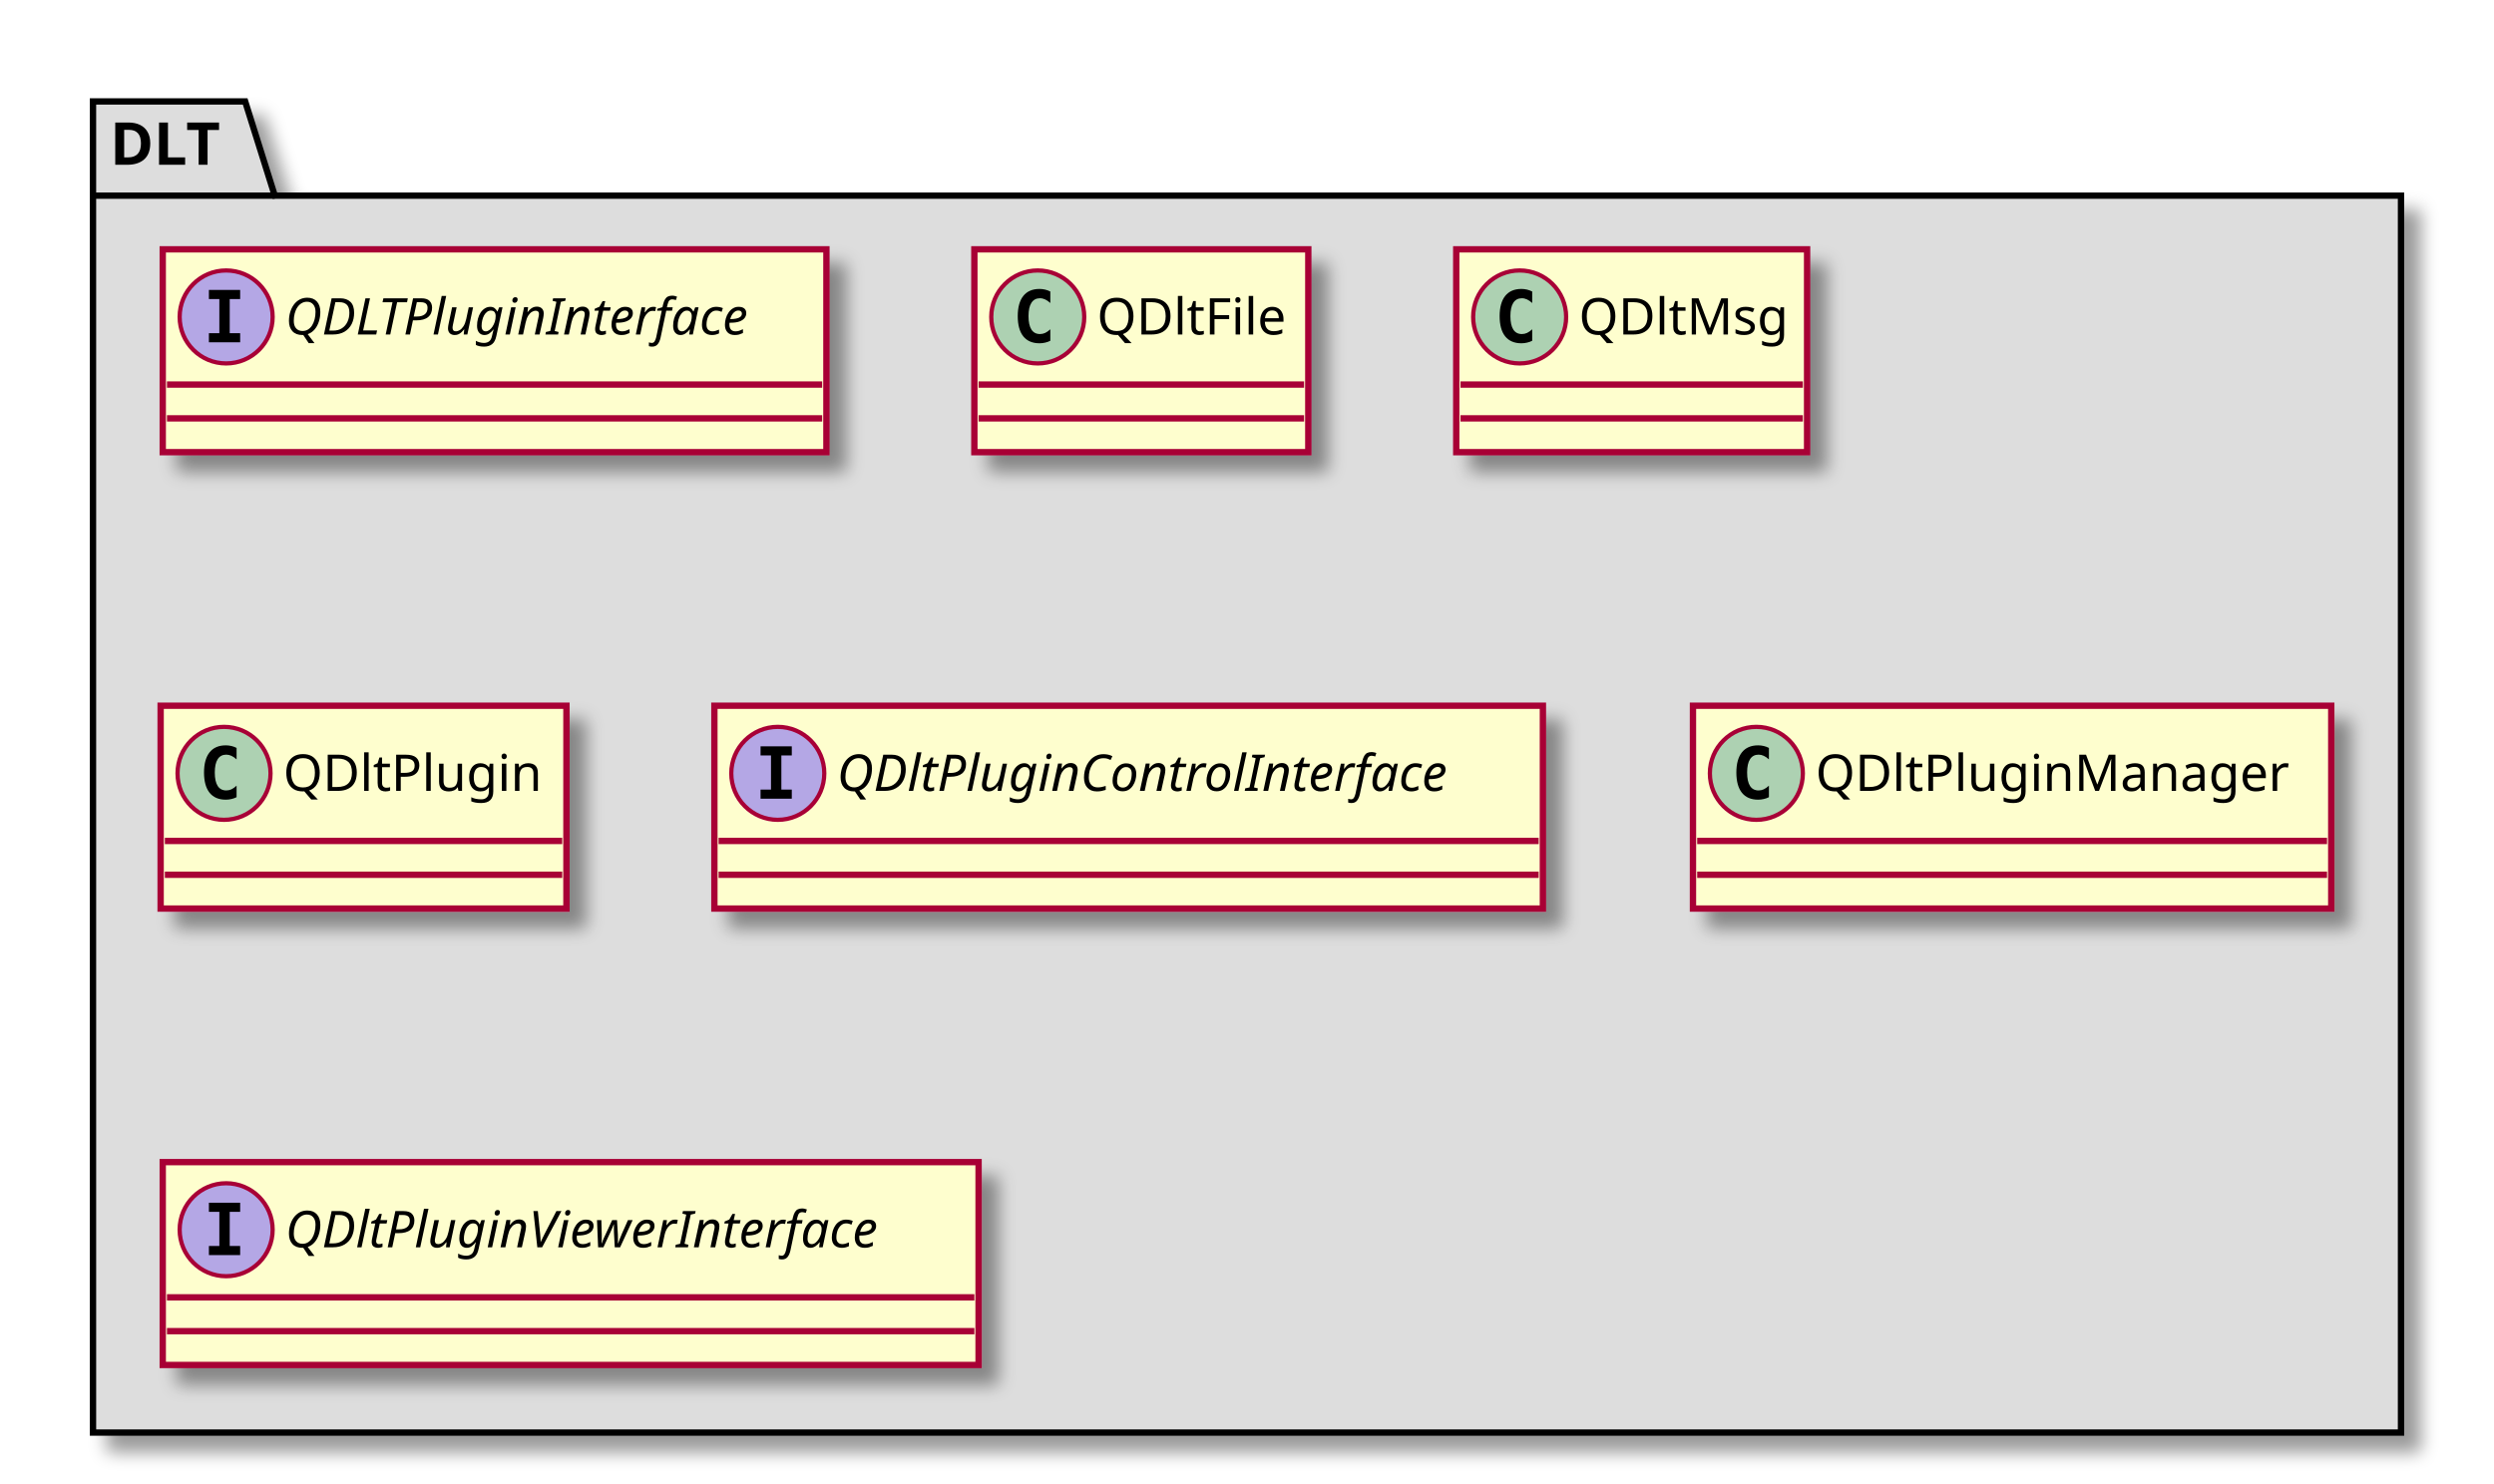
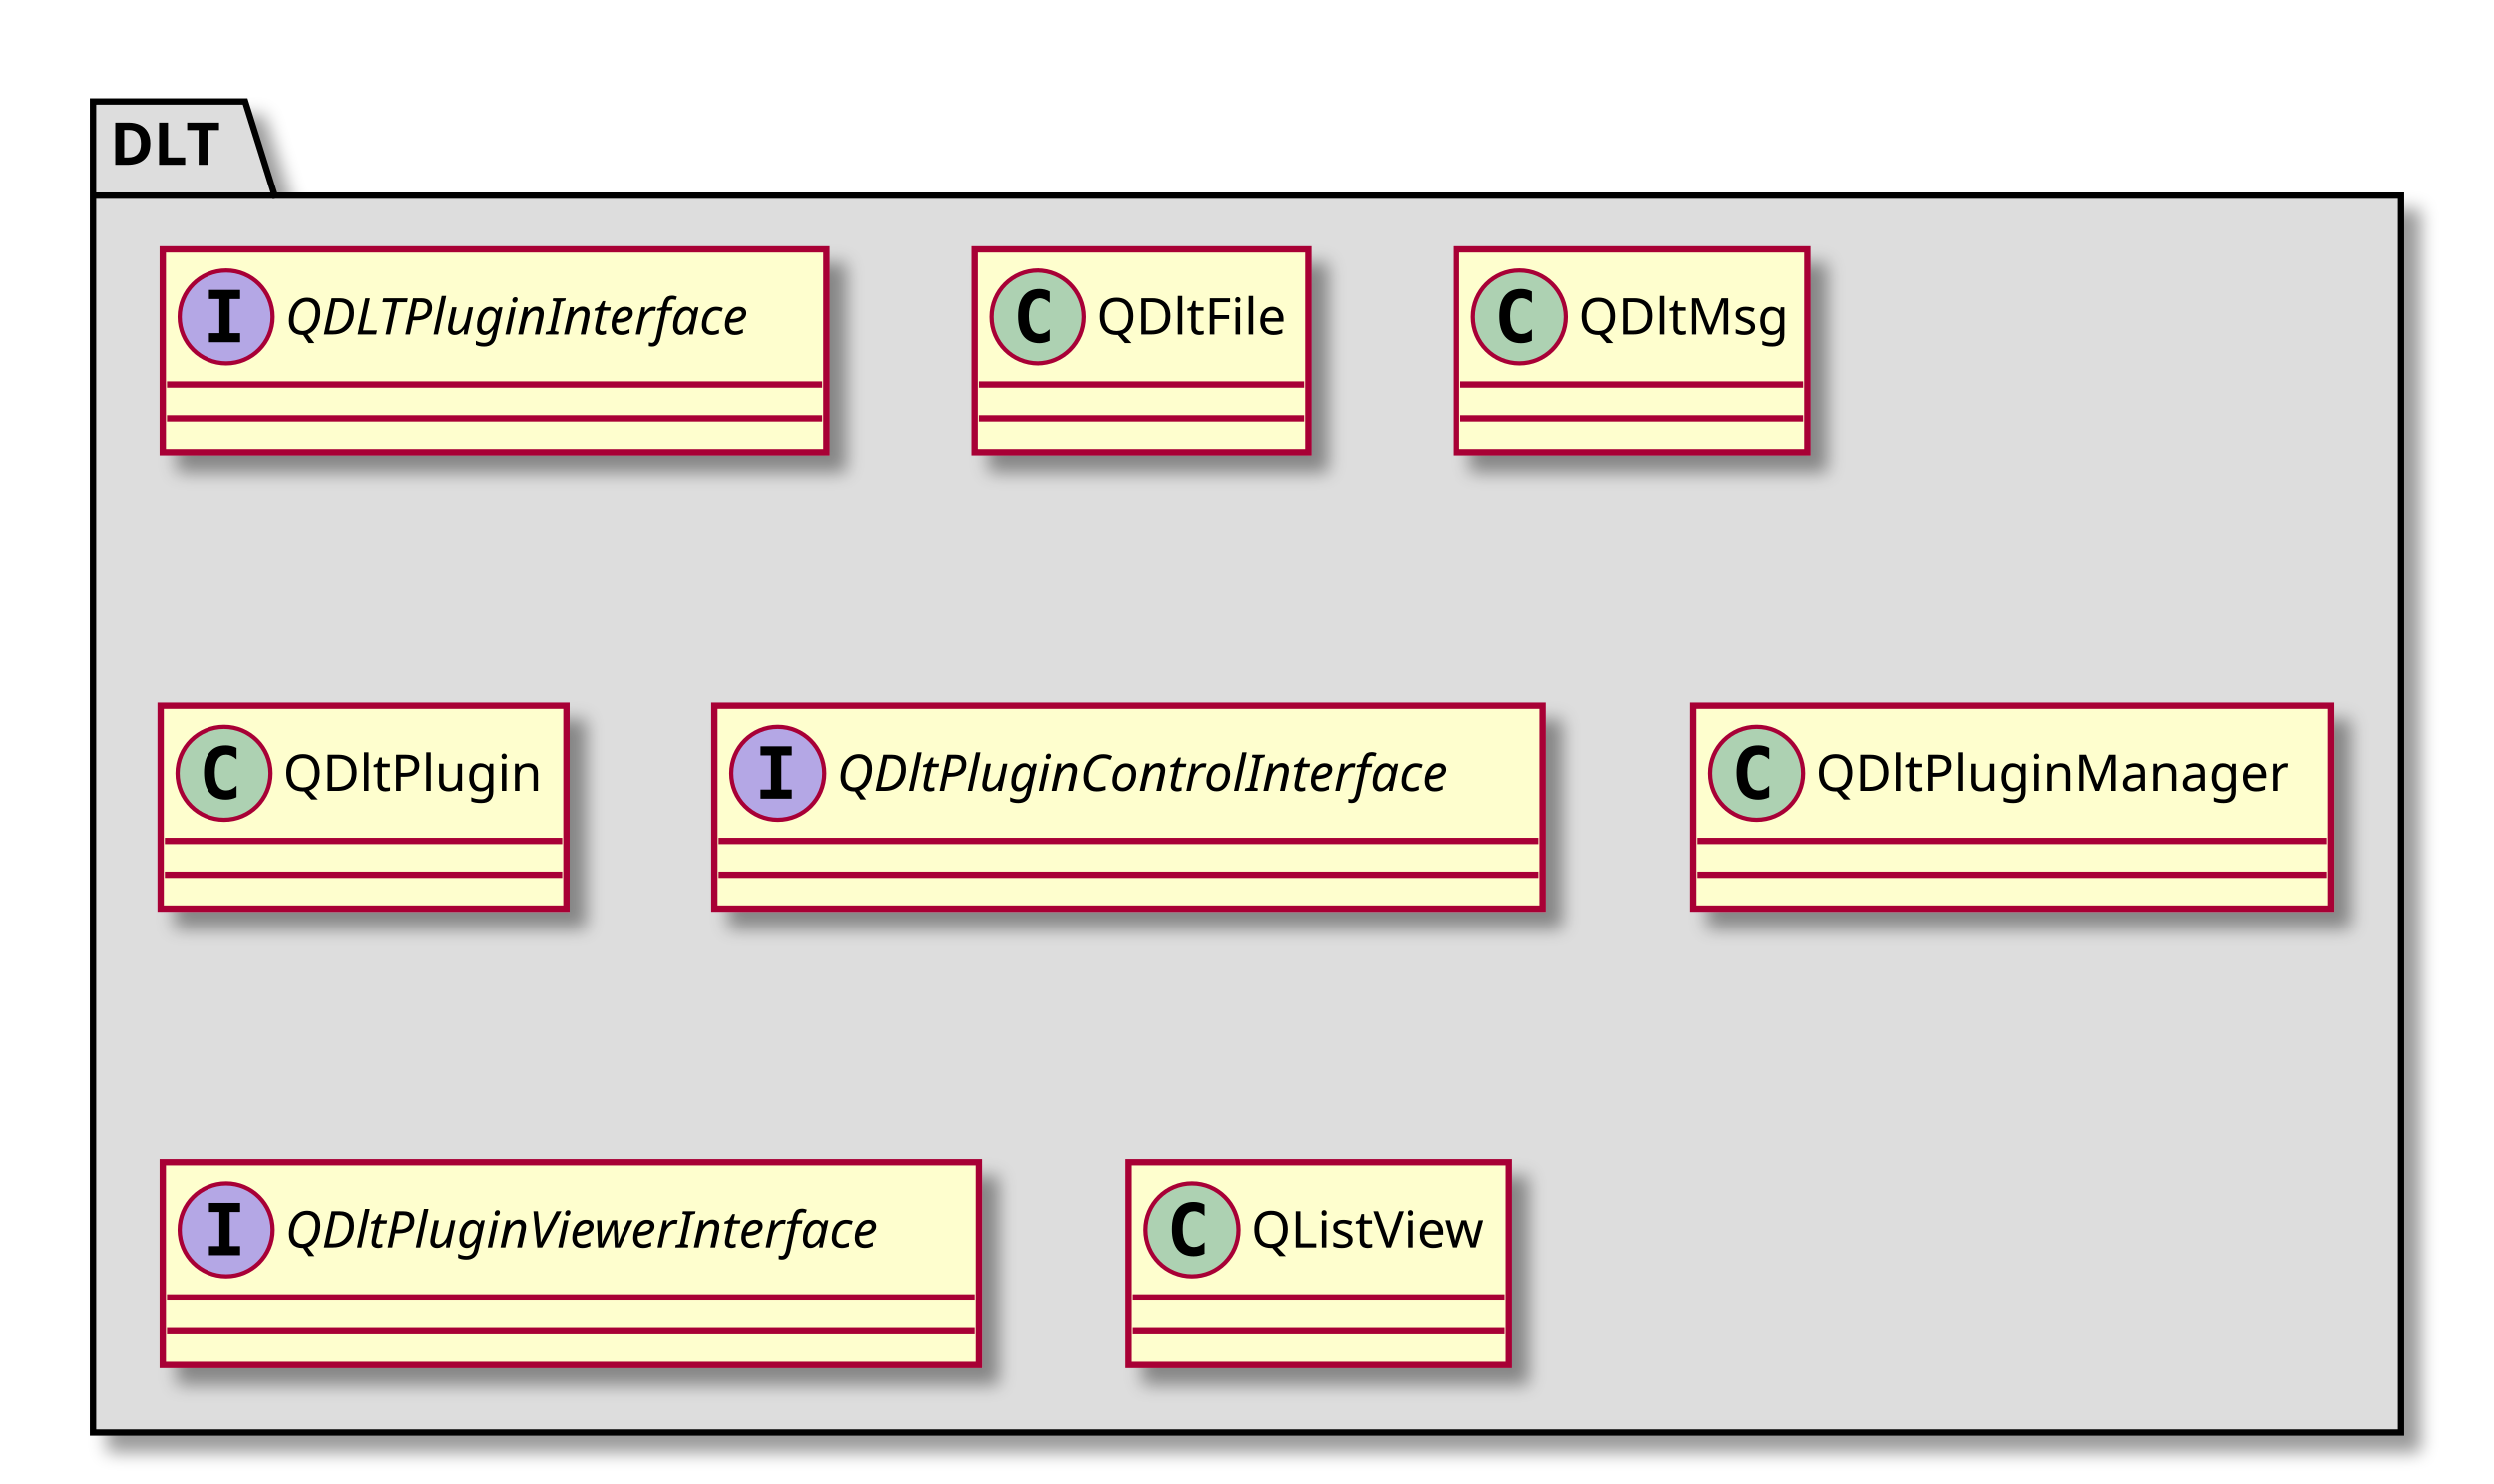
<svg xmlns="http://www.w3.org/2000/svg" contentScriptType="application/ecmascript" contentStyleType="text/css" height="351px" preserveAspectRatio="none" style="width:590px;height:351px;background:#FEFEFE;" version="1.1" viewBox="0 0 590 351" width="590px" zoomAndPan="magnify">
  <defs>
-     <filter height="300%" id="f1eflzvada1iav" width="300%" x="-1" y="-1">
+     <filter height="300%" id="fjt4p4p4g07yz" width="300%" x="-1" y="-1">
      <feGaussianBlur result="blurOut" stdDeviation="2.0" />
      <feColorMatrix in="blurOut" result="blurOut2" type="matrix" values="0 0 0 0 0 0 0 0 0 0 0 0 0 0 0 0 0 0 .4 0" />
      <feOffset dx="4.0" dy="4.0" in="blurOut2" result="blurOut3" />
      <feBlend in="SourceGraphic" in2="blurOut3" mode="normal" />
    </filter>
  </defs>
  <g>
-     <polygon fill="#DDDDDD" filter="url(#f1eflzvada1iav)" points="22,24,58,24,65,46.297,568,46.297,568,339,22,339,22,24" style="stroke: #000000; stroke-width: 1.5;" />
+     <polygon fill="#DDDDDD" filter="url(#fjt4p4p4g07yz)" points="22,24,58,24,65,46.297,568,46.297,568,339,22,339,22,24" style="stroke: #000000; stroke-width: 1.5;" />
    <line style="stroke: #000000; stroke-width: 1.5;" x1="22" x2="65" y1="46.297" y2="46.297" />
    <text fill="#000000" font-family="sans-serif" font-size="14" font-weight="bold" lengthAdjust="spacingAndGlyphs" textLength="30" x="26" y="38.995">DLT</text>
-     <rect fill="#FEFECE" filter="url(#f1eflzvada1iav)" height="48" id="QDLTPluginInterface" style="stroke: #A80036; stroke-width: 1.5;" width="157" x="38.5" y="59" />
+     <rect fill="#FEFECE" filter="url(#fjt4p4p4g07yz)" height="48" id="QDLTPluginInterface" style="stroke: #A80036; stroke-width: 1.5;" width="157" x="38.5" y="59" />
    <ellipse cx="53.5" cy="75" fill="#B4A7E5" rx="11" ry="11" style="stroke: #A80036; stroke-width: 1.0;" />
    <path d="M49.422,70.766 L49.422,68.609 L56.812,68.609 L56.812,70.766 L54.344,70.766 L54.344,78.844 L56.812,78.844 L56.812,81 L49.422,81 L49.422,78.844 L51.891,78.844 L51.891,70.766 L49.422,70.766 Z " />
    <text fill="#000000" font-family="sans-serif" font-size="12" font-style="italic" lengthAdjust="spacingAndGlyphs" textLength="125" x="67.5" y="79.154">QDLTPluginInterface</text>
    <line style="stroke: #A80036; stroke-width: 1.5;" x1="39.5" x2="194.5" y1="91" y2="91" />
    <line style="stroke: #A80036; stroke-width: 1.5;" x1="39.5" x2="194.5" y1="99" y2="99" />
-     <rect fill="#FEFECE" filter="url(#f1eflzvada1iav)" height="48" id="QDltFile" style="stroke: #A80036; stroke-width: 1.5;" width="79" x="230.5" y="59" />
+     <rect fill="#FEFECE" filter="url(#fjt4p4p4g07yz)" height="48" id="QDltFile" style="stroke: #A80036; stroke-width: 1.5;" width="79" x="230.5" y="59" />
    <ellipse cx="245.5" cy="75" fill="#ADD1B2" rx="11" ry="11" style="stroke: #A80036; stroke-width: 1.0;" />
    <path d="M248.469,80.641 Q247.891,80.938 247.25,81.078 Q246.609,81.234 245.906,81.234 Q243.406,81.234 242.078,79.594 Q240.766,77.938 240.766,74.812 Q240.766,71.688 242.078,70.031 Q243.406,68.375 245.906,68.375 Q246.609,68.375 247.25,68.531 Q247.906,68.688 248.469,68.984 L248.469,71.703 Q247.844,71.125 247.25,70.859 Q246.656,70.578 246.031,70.578 Q244.688,70.578 244,71.656 Q243.312,72.719 243.312,74.812 Q243.312,76.906 244,77.984 Q244.688,79.047 246.031,79.047 Q246.656,79.047 247.25,78.781 Q247.844,78.5 248.469,77.922 L248.469,80.641 Z " />
    <text fill="#000000" font-family="sans-serif" font-size="12" lengthAdjust="spacingAndGlyphs" textLength="47" x="259.5" y="79.154">QDltFile</text>
    <line style="stroke: #A80036; stroke-width: 1.5;" x1="231.5" x2="308.5" y1="91" y2="91" />
    <line style="stroke: #A80036; stroke-width: 1.5;" x1="231.5" x2="308.5" y1="99" y2="99" />
-     <rect fill="#FEFECE" filter="url(#f1eflzvada1iav)" height="48" id="QDltMsg" style="stroke: #A80036; stroke-width: 1.5;" width="83" x="344.5" y="59" />
+     <rect fill="#FEFECE" filter="url(#fjt4p4p4g07yz)" height="48" id="QDltMsg" style="stroke: #A80036; stroke-width: 1.5;" width="83" x="344.5" y="59" />
    <ellipse cx="359.5" cy="75" fill="#ADD1B2" rx="11" ry="11" style="stroke: #A80036; stroke-width: 1.0;" />
    <path d="M362.469,80.641 Q361.891,80.938 361.25,81.078 Q360.609,81.234 359.906,81.234 Q357.406,81.234 356.078,79.594 Q354.766,77.938 354.766,74.812 Q354.766,71.688 356.078,70.031 Q357.406,68.375 359.906,68.375 Q360.609,68.375 361.25,68.531 Q361.906,68.688 362.469,68.984 L362.469,71.703 Q361.844,71.125 361.25,70.859 Q360.656,70.578 360.031,70.578 Q358.688,70.578 358,71.656 Q357.312,72.719 357.312,74.812 Q357.312,76.906 358,77.984 Q358.688,79.047 360.031,79.047 Q360.656,79.047 361.25,78.781 Q361.844,78.5 362.469,77.922 L362.469,80.641 Z " />
    <text fill="#000000" font-family="sans-serif" font-size="12" lengthAdjust="spacingAndGlyphs" textLength="51" x="373.5" y="79.154">QDltMsg</text>
    <line style="stroke: #A80036; stroke-width: 1.5;" x1="345.5" x2="426.5" y1="91" y2="91" />
    <line style="stroke: #A80036; stroke-width: 1.5;" x1="345.5" x2="426.5" y1="99" y2="99" />
-     <rect fill="#FEFECE" filter="url(#f1eflzvada1iav)" height="48" id="QDltPlugin" style="stroke: #A80036; stroke-width: 1.5;" width="96" x="38" y="167" />
+     <rect fill="#FEFECE" filter="url(#fjt4p4p4g07yz)" height="48" id="QDltPlugin" style="stroke: #A80036; stroke-width: 1.5;" width="96" x="38" y="167" />
    <ellipse cx="53" cy="183" fill="#ADD1B2" rx="11" ry="11" style="stroke: #A80036; stroke-width: 1.0;" />
    <path d="M55.969,188.641 Q55.391,188.938 54.75,189.078 Q54.109,189.234 53.406,189.234 Q50.906,189.234 49.578,187.594 Q48.266,185.938 48.266,182.812 Q48.266,179.688 49.578,178.031 Q50.906,176.375 53.406,176.375 Q54.109,176.375 54.75,176.531 Q55.406,176.688 55.969,176.984 L55.969,179.703 Q55.344,179.125 54.75,178.859 Q54.156,178.578 53.531,178.578 Q52.188,178.578 51.5,179.656 Q50.812,180.719 50.812,182.812 Q50.812,184.906 51.5,185.984 Q52.188,187.047 53.531,187.047 Q54.156,187.047 54.75,186.781 Q55.344,186.5 55.969,185.922 L55.969,188.641 Z " />
    <text fill="#000000" font-family="sans-serif" font-size="12" lengthAdjust="spacingAndGlyphs" textLength="64" x="67" y="187.154">QDltPlugin</text>
    <line style="stroke: #A80036; stroke-width: 1.5;" x1="39" x2="133" y1="199" y2="199" />
    <line style="stroke: #A80036; stroke-width: 1.5;" x1="39" x2="133" y1="207" y2="207" />
-     <rect fill="#FEFECE" filter="url(#f1eflzvada1iav)" height="48" id="QDltPluginControlInterface" style="stroke: #A80036; stroke-width: 1.5;" width="196" x="169" y="167" />
+     <rect fill="#FEFECE" filter="url(#fjt4p4p4g07yz)" height="48" id="QDltPluginControlInterface" style="stroke: #A80036; stroke-width: 1.5;" width="196" x="169" y="167" />
    <ellipse cx="184" cy="183" fill="#B4A7E5" rx="11" ry="11" style="stroke: #A80036; stroke-width: 1.0;" />
    <path d="M179.922,178.766 L179.922,176.609 L187.312,176.609 L187.312,178.766 L184.844,178.766 L184.844,186.844 L187.312,186.844 L187.312,189 L179.922,189 L179.922,186.844 L182.391,186.844 L182.391,178.766 L179.922,178.766 Z " />
    <text fill="#000000" font-family="sans-serif" font-size="12" font-style="italic" lengthAdjust="spacingAndGlyphs" textLength="164" x="198" y="187.154">QDltPluginControlInterface</text>
    <line style="stroke: #A80036; stroke-width: 1.5;" x1="170" x2="364" y1="199" y2="199" />
    <line style="stroke: #A80036; stroke-width: 1.5;" x1="170" x2="364" y1="207" y2="207" />
-     <rect fill="#FEFECE" filter="url(#f1eflzvada1iav)" height="48" id="QDltPluginManager" style="stroke: #A80036; stroke-width: 1.5;" width="151" x="400.5" y="167" />
+     <rect fill="#FEFECE" filter="url(#fjt4p4p4g07yz)" height="48" id="QDltPluginManager" style="stroke: #A80036; stroke-width: 1.5;" width="151" x="400.5" y="167" />
    <ellipse cx="415.5" cy="183" fill="#ADD1B2" rx="11" ry="11" style="stroke: #A80036; stroke-width: 1.0;" />
    <path d="M418.469,188.641 Q417.891,188.938 417.25,189.078 Q416.609,189.234 415.906,189.234 Q413.406,189.234 412.078,187.594 Q410.766,185.938 410.766,182.812 Q410.766,179.688 412.078,178.031 Q413.406,176.375 415.906,176.375 Q416.609,176.375 417.25,176.531 Q417.906,176.688 418.469,176.984 L418.469,179.703 Q417.844,179.125 417.25,178.859 Q416.656,178.578 416.031,178.578 Q414.688,178.578 414,179.656 Q413.312,180.719 413.312,182.812 Q413.312,184.906 414,185.984 Q414.688,187.047 416.031,187.047 Q416.656,187.047 417.25,186.781 Q417.844,186.5 418.469,185.922 L418.469,188.641 Z " />
    <text fill="#000000" font-family="sans-serif" font-size="12" lengthAdjust="spacingAndGlyphs" textLength="119" x="429.5" y="187.154">QDltPluginManager</text>
    <line style="stroke: #A80036; stroke-width: 1.5;" x1="401.5" x2="550.5" y1="199" y2="199" />
    <line style="stroke: #A80036; stroke-width: 1.5;" x1="401.5" x2="550.5" y1="207" y2="207" />
-     <rect fill="#FEFECE" filter="url(#f1eflzvada1iav)" height="48" id="QDltPluginViewerInterface" style="stroke: #A80036; stroke-width: 1.5;" width="193" x="38.5" y="275" />
+     <rect fill="#FEFECE" filter="url(#fjt4p4p4g07yz)" height="48" id="QDltPluginViewerInterface" style="stroke: #A80036; stroke-width: 1.5;" width="193" x="38.5" y="275" />
    <ellipse cx="53.5" cy="291" fill="#B4A7E5" rx="11" ry="11" style="stroke: #A80036; stroke-width: 1.0;" />
    <path d="M49.422,286.766 L49.422,284.609 L56.812,284.609 L56.812,286.766 L54.344,286.766 L54.344,294.844 L56.812,294.844 L56.812,297 L49.422,297 L49.422,294.844 L51.891,294.844 L51.891,286.766 L49.422,286.766 Z " />
    <text fill="#000000" font-family="sans-serif" font-size="12" font-style="italic" lengthAdjust="spacingAndGlyphs" textLength="161" x="67.5" y="295.154">QDltPluginViewerInterface</text>
    <line style="stroke: #A80036; stroke-width: 1.5;" x1="39.5" x2="230.5" y1="307" y2="307" />
    <line style="stroke: #A80036; stroke-width: 1.5;" x1="39.5" x2="230.5" y1="315" y2="315" />
+     <rect fill="#FEFECE" filter="url(#fjt4p4p4g07yz)" height="48" id="QListView" style="stroke: #A80036; stroke-width: 1.5;" width="90" x="267" y="275" />
+     <ellipse cx="282" cy="291" fill="#ADD1B2" rx="11" ry="11" style="stroke: #A80036; stroke-width: 1.0;" />
+     <path d="M284.969,296.641 Q284.391,296.938 283.75,297.078 Q283.109,297.234 282.406,297.234 Q279.906,297.234 278.578,295.594 Q277.266,293.938 277.266,290.812 Q277.266,287.688 278.578,286.031 Q279.906,284.375 282.406,284.375 Q283.109,284.375 283.75,284.531 Q284.406,284.688 284.969,284.984 L284.969,287.703 Q284.344,287.125 283.75,286.859 Q283.156,286.578 282.531,286.578 Q281.188,286.578 280.5,287.656 Q279.812,288.719 279.812,290.812 Q279.812,292.906 280.5,293.984 Q281.188,295.047 282.531,295.047 Q283.156,295.047 283.75,294.781 Q284.344,294.5 284.969,293.922 L284.969,296.641 Z " />
+     <text fill="#000000" font-family="sans-serif" font-size="12" lengthAdjust="spacingAndGlyphs" textLength="58" x="296" y="295.154">QListView</text>
+     <line style="stroke: #A80036; stroke-width: 1.5;" x1="268" x2="356" y1="307" y2="307" />
+     <line style="stroke: #A80036; stroke-width: 1.5;" x1="268" x2="356" y1="315" y2="315" />
  </g>
</svg>
